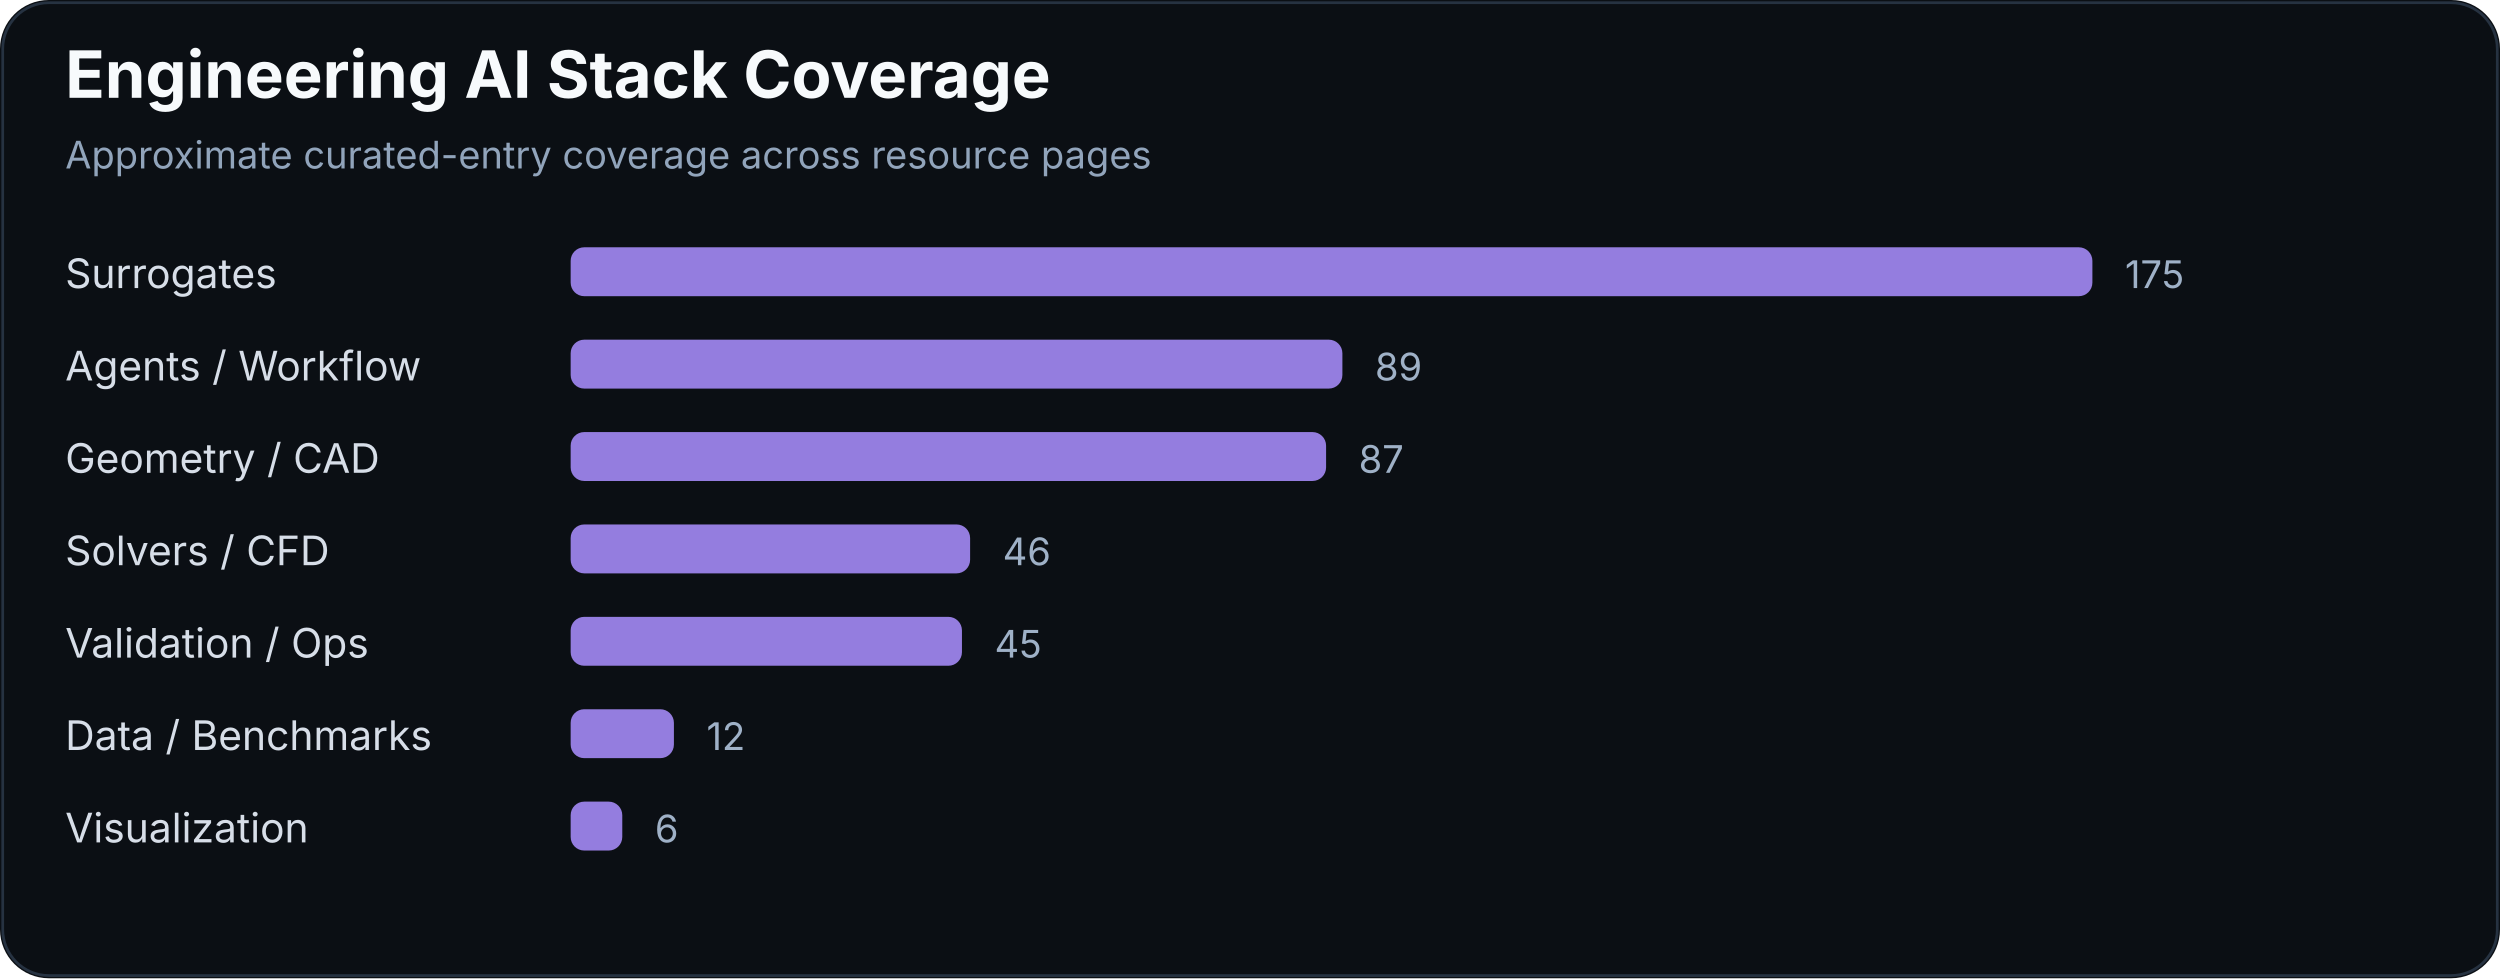
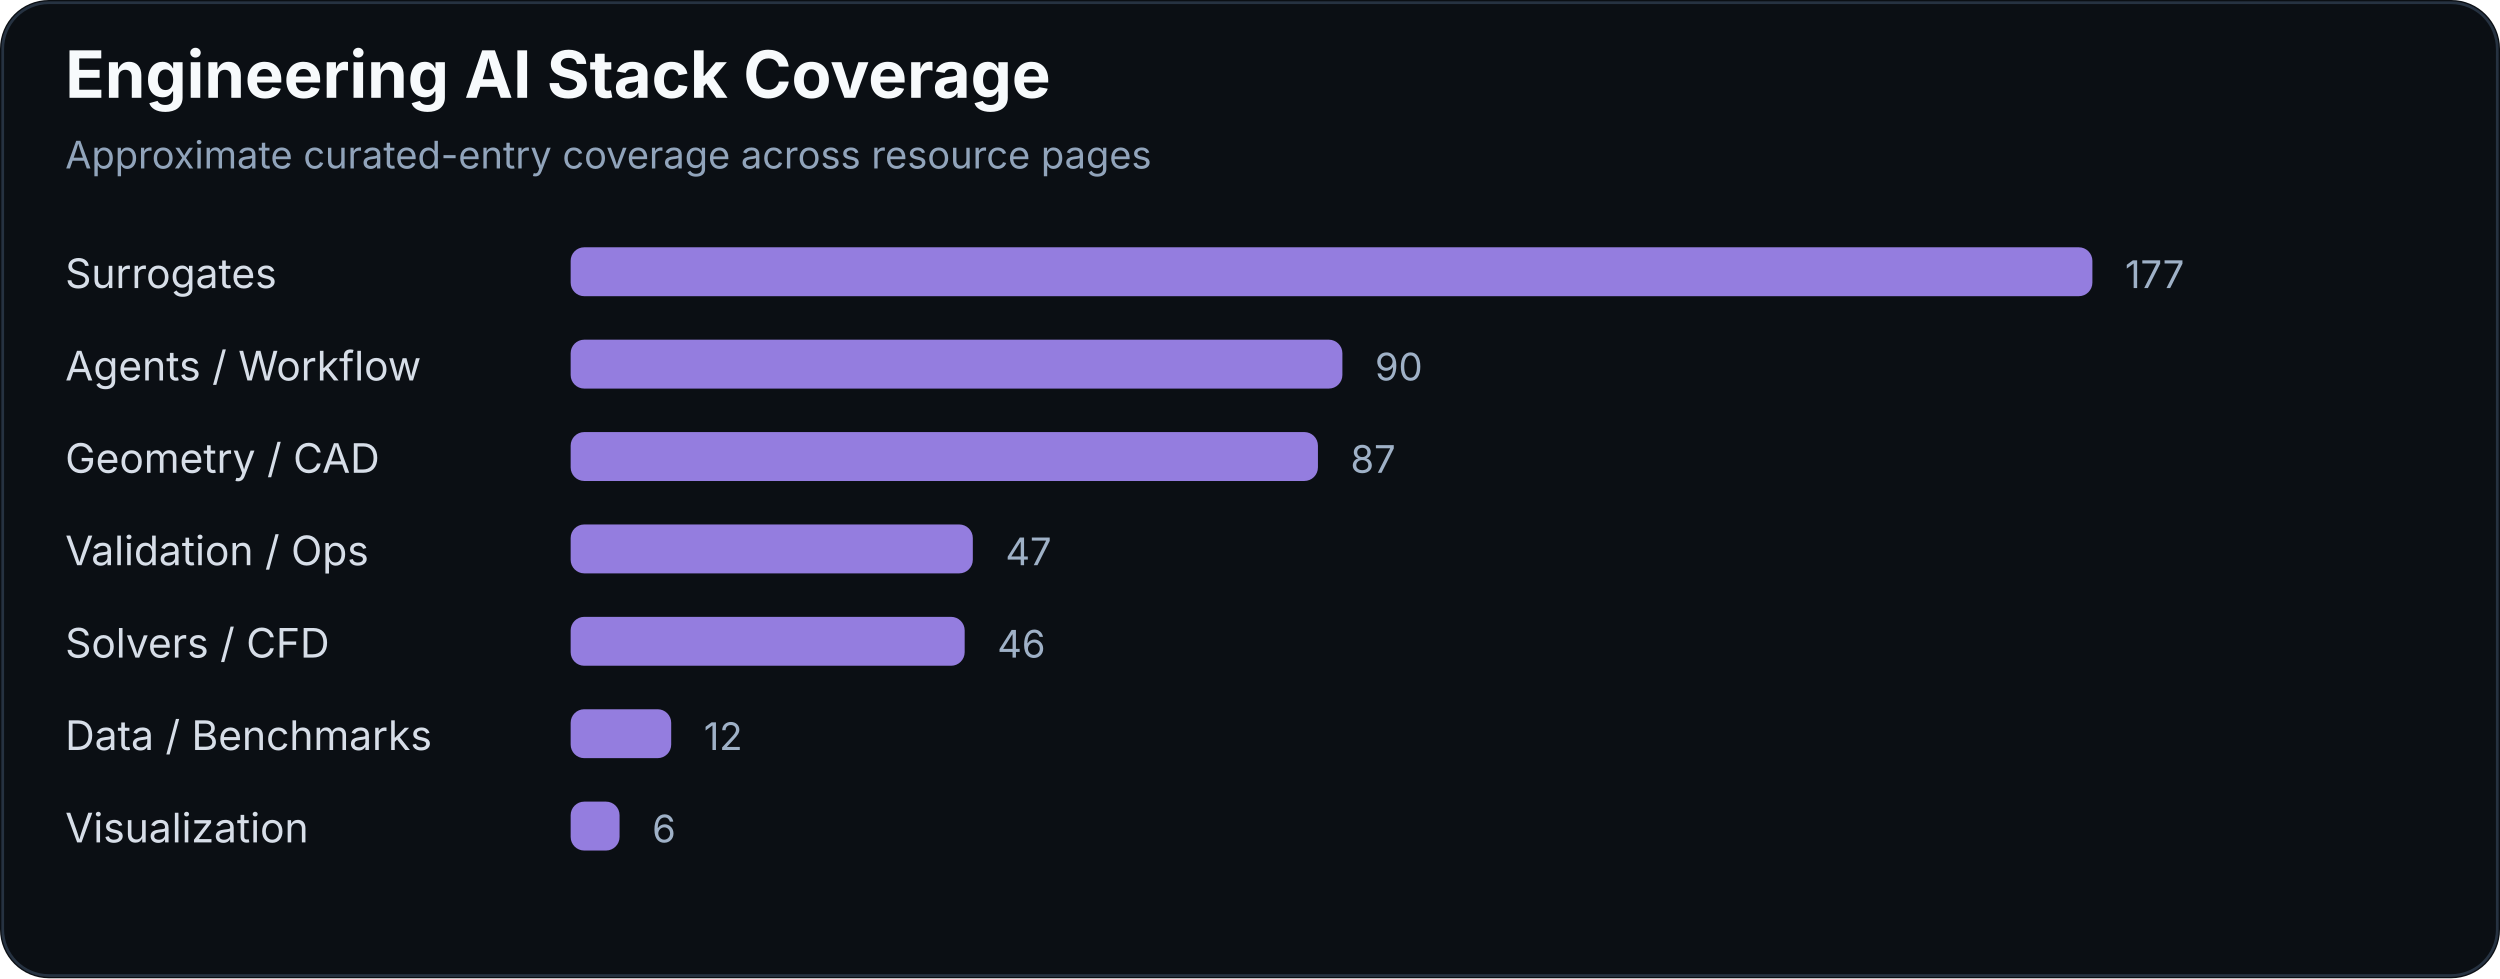
<svg xmlns="http://www.w3.org/2000/svg" width="920" height="360" viewBox="0 0 920 360">
  <rect width="100%" height="100%" rx="18" fill="#0b0f14" />
  <rect x="1" y="1" width="918" height="358" rx="17" fill="none" stroke="#263241" />
  <text x="24" y="36" font-size="24" font-family="Inter, ui-sans-serif, system-ui, -apple-system, Segoe UI, sans-serif" font-weight="700" fill="#f7fafc">Engineering AI Stack Coverage</text>
  <text x="24" y="62" font-size="14" font-family="Inter, ui-sans-serif, system-ui, -apple-system, Segoe UI, sans-serif" fill="#91a4bb">Approximate curated-entry coverage across resource pages</text>
  <g font-family="Inter, ui-sans-serif, system-ui, -apple-system, Segoe UI, sans-serif">
    <text x="24" y="106" font-size="15" fill="#d7dee8">Surrogates</text>
    <rect x="210" y="91" width="560" height="18" rx="5" fill="#a78bfa" opacity="0.88" />
-     <text x="782" y="106" font-size="14" fill="#9fb1c7">175</text>
+     <text x="782" y="106" font-size="14" fill="#9fb1c7">177</text>
    <text x="24" y="140" font-size="15" fill="#d7dee8">Agents / Workflow</text>
    <rect x="210" y="125" width="284" height="18" rx="5" fill="#a78bfa" opacity="0.88" />
-     <text x="506" y="140" font-size="14" fill="#9fb1c7">89</text>
+     <text x="506" y="140" font-size="14" fill="#9fb1c7">90</text>
    <text x="24" y="174" font-size="15" fill="#d7dee8">Geometry / CAD</text>
-     <rect x="210" y="159" width="278" height="18" rx="5" fill="#a78bfa" opacity="0.88" />
-     <text x="500" y="174" font-size="14" fill="#9fb1c7">87</text>
-     <text x="24" y="208" font-size="15" fill="#d7dee8">Solvers / CFD</text>
-     <rect x="210" y="193" width="147" height="18" rx="5" fill="#a78bfa" opacity="0.88" />
-     <text x="369" y="208" font-size="14" fill="#9fb1c7">46</text>
-     <text x="24" y="242" font-size="15" fill="#d7dee8">Validation / Ops</text>
-     <rect x="210" y="227" width="144" height="18" rx="5" fill="#a78bfa" opacity="0.88" />
-     <text x="366" y="242" font-size="14" fill="#9fb1c7">45</text>
+     <rect x="210" y="159" width="275" height="18" rx="5" fill="#a78bfa" opacity="0.88" />
+     <text x="497" y="174" font-size="14" fill="#9fb1c7">87</text>
+     <text x="24" y="208" font-size="15" fill="#d7dee8">Validation / Ops</text>
+     <rect x="210" y="193" width="148" height="18" rx="5" fill="#a78bfa" opacity="0.88" />
+     <text x="370" y="208" font-size="14" fill="#9fb1c7">47</text>
+     <text x="24" y="242" font-size="15" fill="#d7dee8">Solvers / CFD</text>
+     <rect x="210" y="227" width="145" height="18" rx="5" fill="#a78bfa" opacity="0.88" />
+     <text x="367" y="242" font-size="14" fill="#9fb1c7">46</text>
    <text x="24" y="276" font-size="15" fill="#d7dee8">Data / Benchmarks</text>
-     <rect x="210" y="261" width="38" height="18" rx="5" fill="#a78bfa" opacity="0.88" />
-     <text x="260" y="276" font-size="14" fill="#9fb1c7">12</text>
+     <rect x="210" y="261" width="37" height="18" rx="5" fill="#a78bfa" opacity="0.88" />
+     <text x="259" y="276" font-size="14" fill="#9fb1c7">12</text>
    <text x="24" y="310" font-size="15" fill="#d7dee8">Visualization</text>
-     <rect x="210" y="295" width="19" height="18" rx="5" fill="#a78bfa" opacity="0.88" />
-     <text x="241" y="310" font-size="14" fill="#9fb1c7">6</text>
+     <rect x="210" y="295" width="18" height="18" rx="5" fill="#a78bfa" opacity="0.88" />
+     <text x="240" y="310" font-size="14" fill="#9fb1c7">6</text>
  </g>
</svg>
